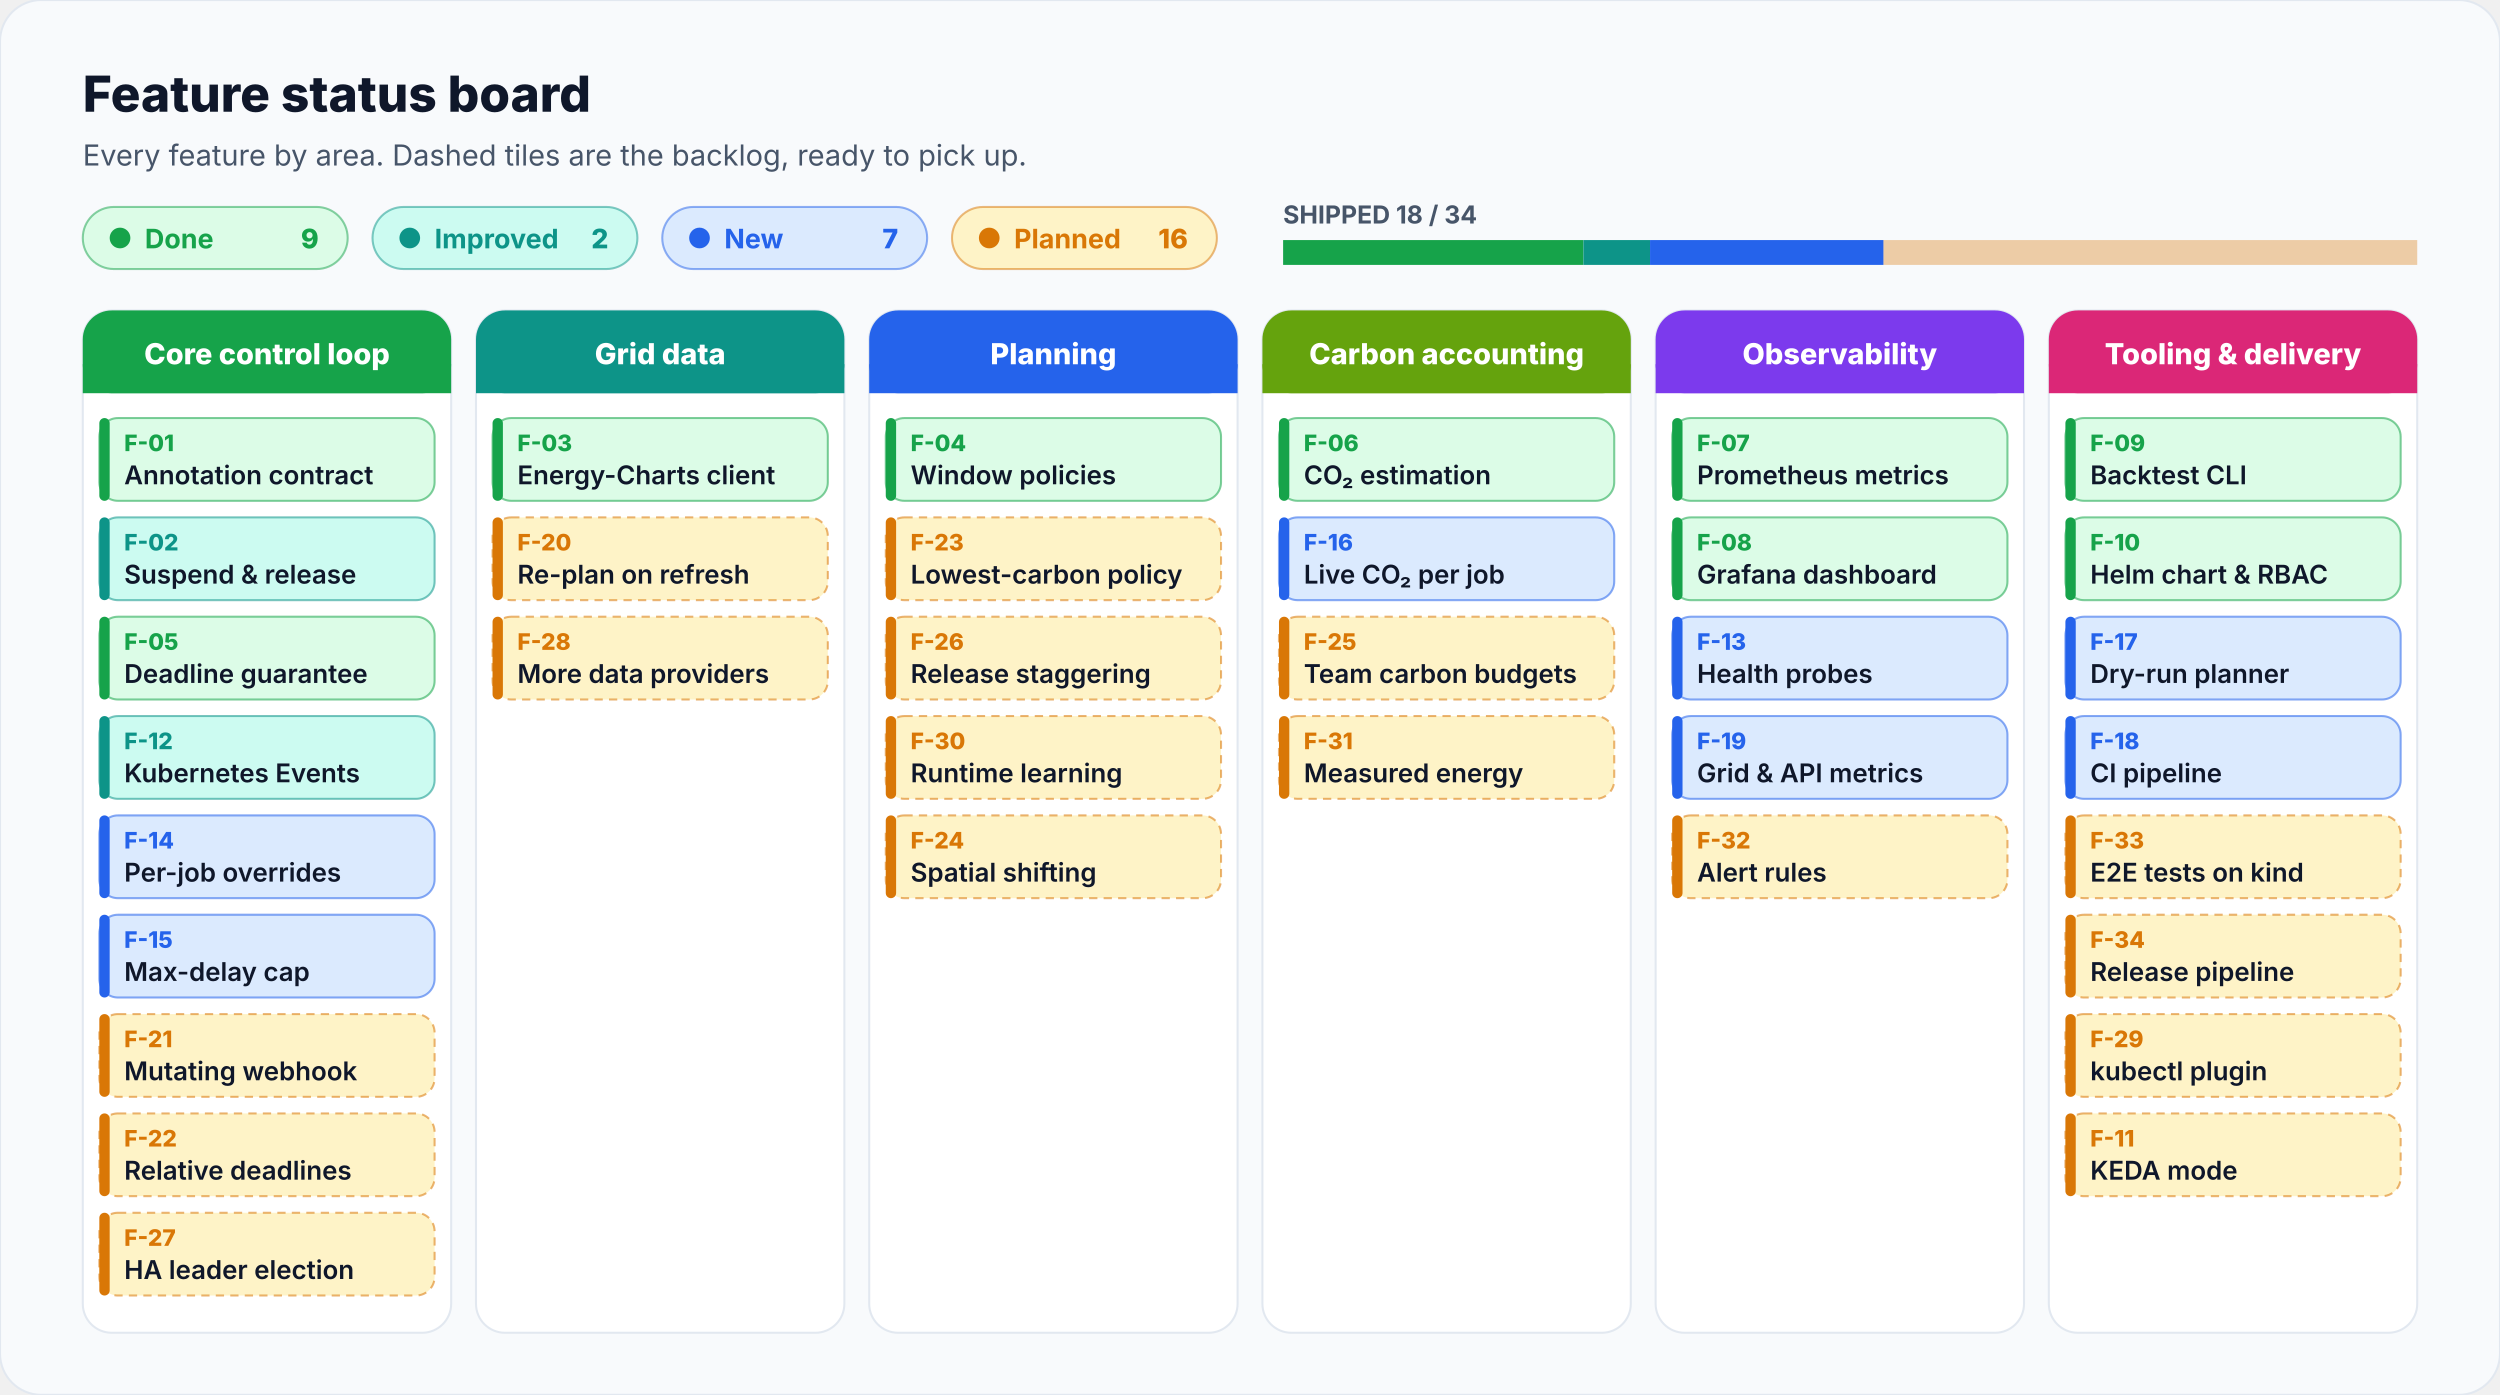
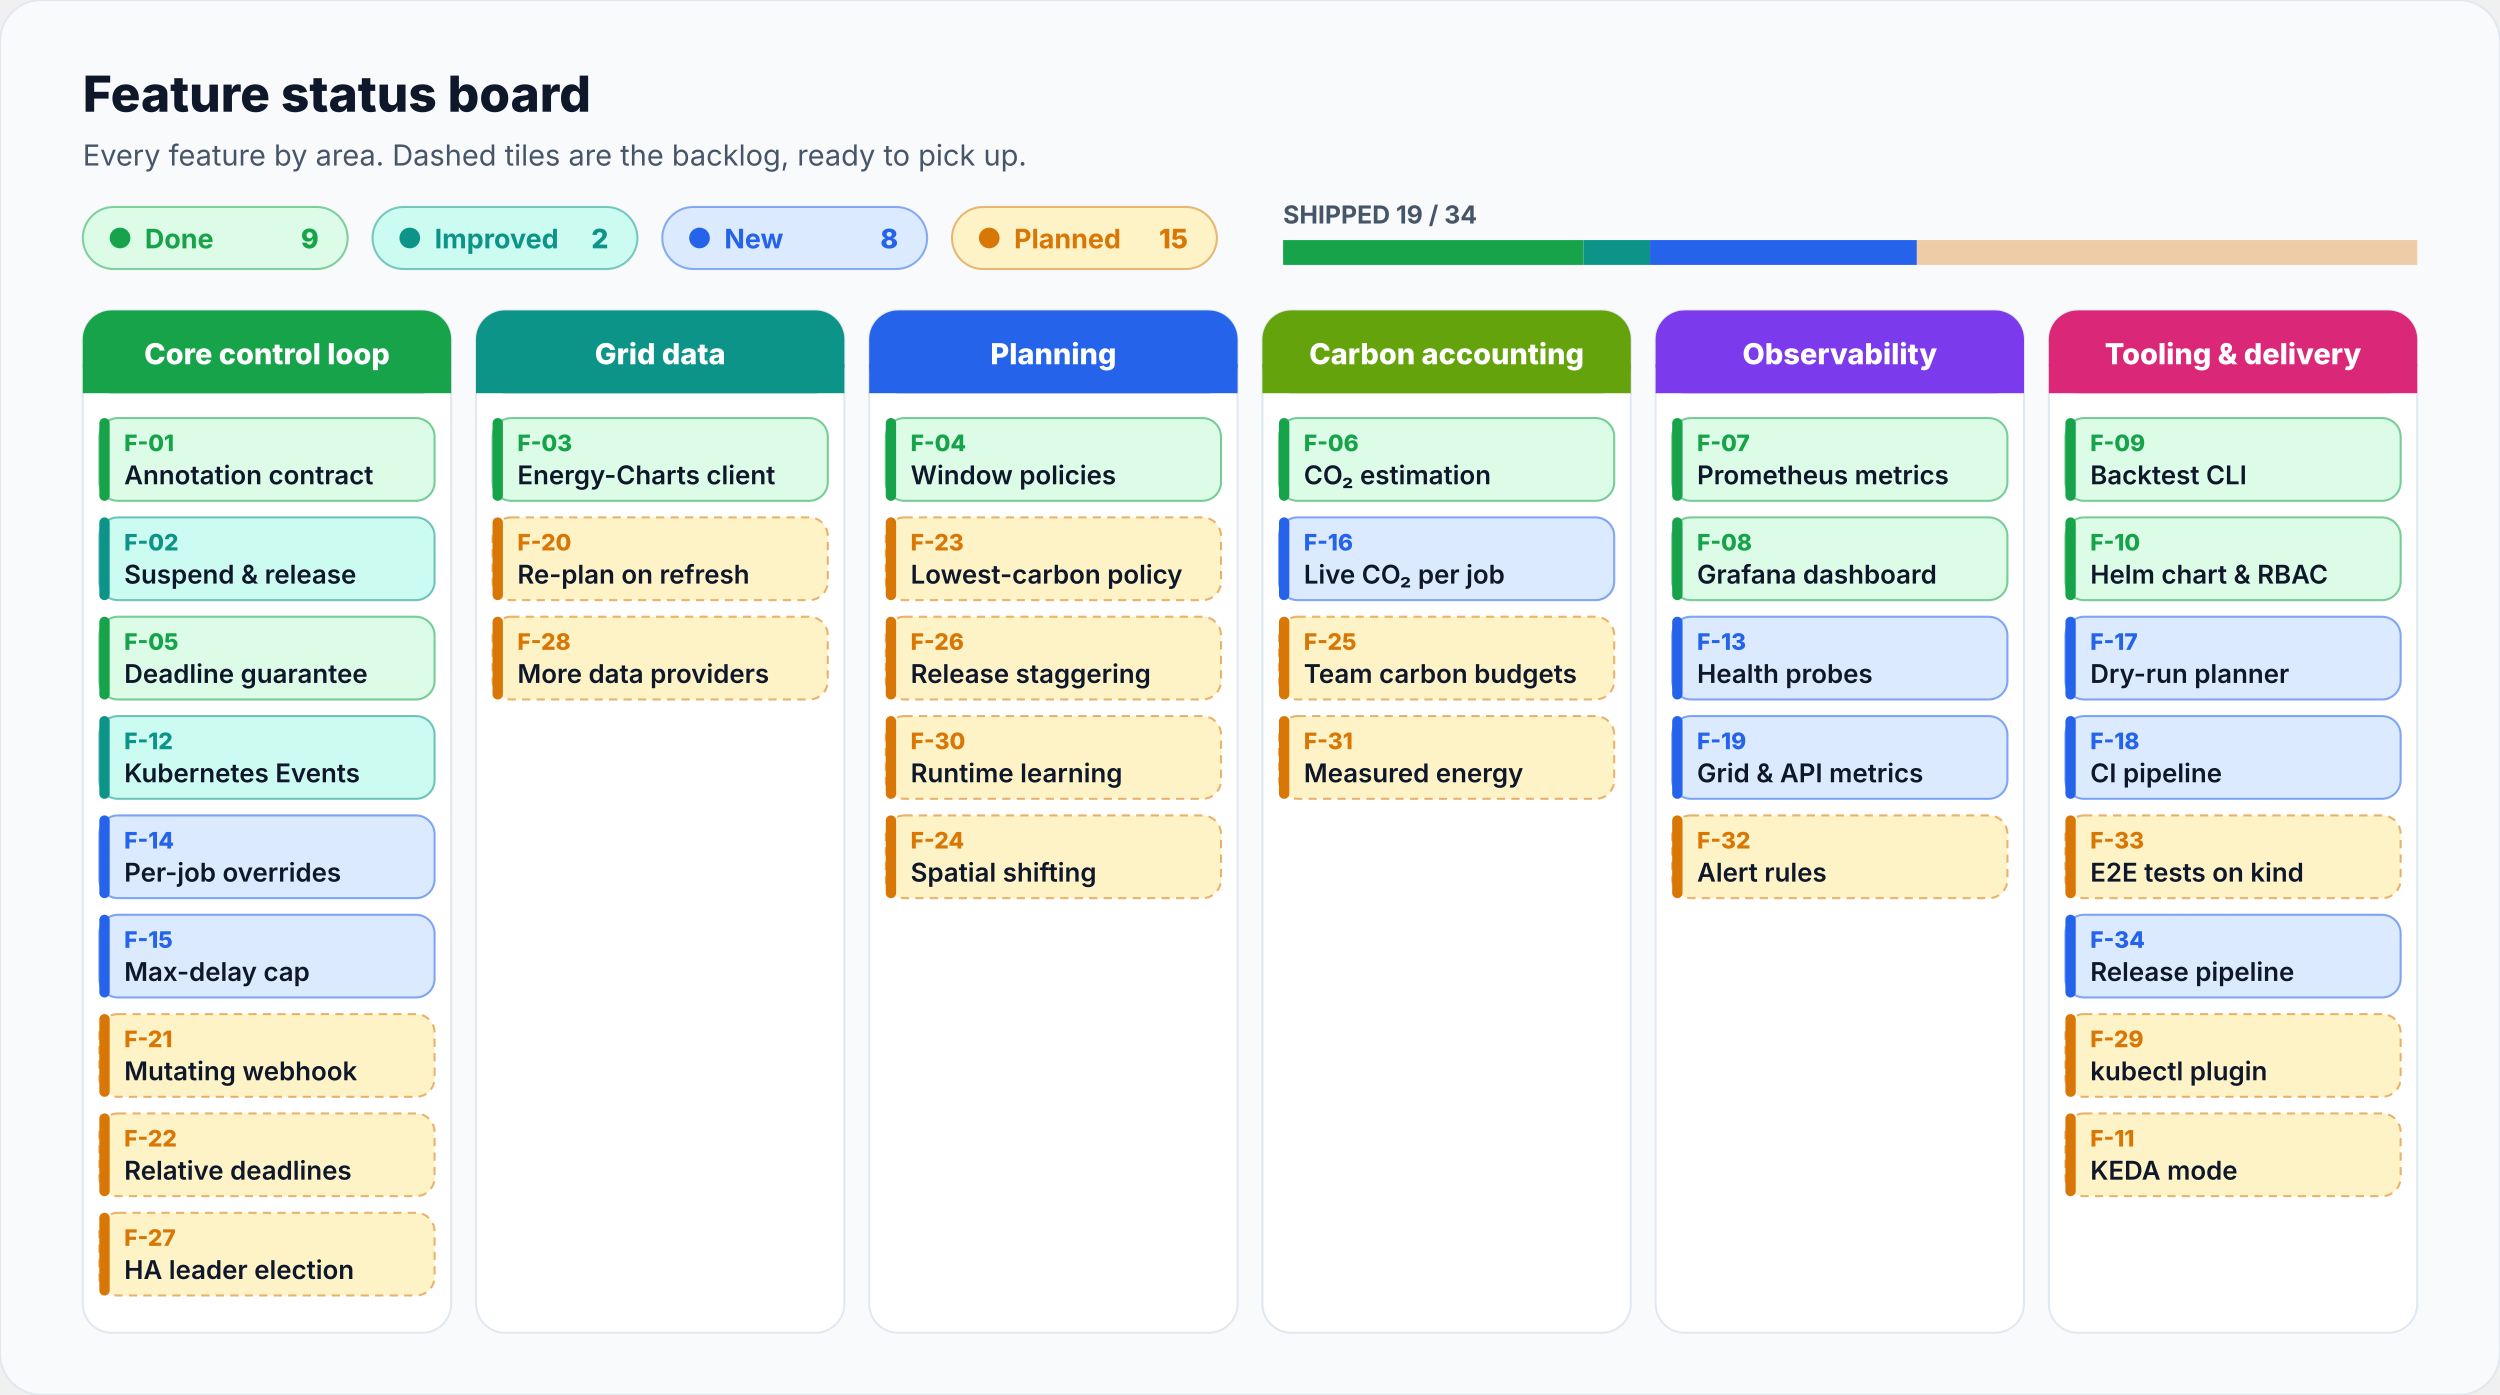
<svg xmlns="http://www.w3.org/2000/svg" viewBox="0 0 1208 674" width="1208" height="674" role="img" aria-label="Feature status board grouped by area">
  <rect width="1208" height="674" rx="20" fill="#f8fafc" stroke="#e2e8f0" />
  <g font-family="'Segoe UI', Inter, Helvetica, Arial, sans-serif">
    <text x="40" y="54" font-size="24" font-weight="800" fill="#0f172a">Feature status board</text>
    <text x="40" y="80" font-size="14" fill="#475569">Every feature by area. Dashed tiles are the backlog, ready to pick up.</text>
    <rect x="40" y="100" width="128" height="30" rx="15" fill="#dcfce7" stroke="#16a34a" stroke-opacity="0.5" />
    <circle cx="58" cy="115" r="5" fill="#16a34a" />
    <text x="70" y="120" font-size="13" font-weight="700" fill="#16a34a">Done</text>
    <text x="154" y="120" font-size="13" font-weight="800" fill="#16a34a" text-anchor="end">9</text>
    <rect x="180" y="100" width="128" height="30" rx="15" fill="#ccfbf1" stroke="#0d9488" stroke-opacity="0.5" />
    <circle cx="198" cy="115" r="5" fill="#0d9488" />
    <text x="210" y="120" font-size="13" font-weight="700" fill="#0d9488">Improved</text>
    <text x="294" y="120" font-size="13" font-weight="800" fill="#0d9488" text-anchor="end">2</text>
    <rect x="320" y="100" width="128" height="30" rx="15" fill="#dbeafe" stroke="#2563eb" stroke-opacity="0.5" />
    <circle cx="338" cy="115" r="5" fill="#2563eb" />
    <text x="350" y="120" font-size="13" font-weight="700" fill="#2563eb">New</text>
-     <text x="434" y="120" font-size="13" font-weight="800" fill="#2563eb" text-anchor="end">7</text>
+     <text x="434" y="120" font-size="13" font-weight="800" fill="#2563eb" text-anchor="end">8</text>
    <rect x="460" y="100" width="128" height="30" rx="15" fill="#fef3c7" stroke="#d97706" stroke-opacity="0.5" />
    <circle cx="478" cy="115" r="5" fill="#d97706" />
    <text x="490" y="120" font-size="13" font-weight="700" fill="#d97706">Planned</text>
-     <text x="574" y="120" font-size="13" font-weight="800" fill="#d97706" text-anchor="end">16</text>
-     <text x="620" y="108" font-size="12" font-weight="700" fill="#475569">SHIPPED 18 / 34</text>
+     <text x="574" y="120" font-size="13" font-weight="800" fill="#d97706" text-anchor="end">15</text>
+     <text x="620" y="108" font-size="12" font-weight="700" fill="#475569">SHIPPED 19 / 34</text>
    <rect x="620.0" y="116" width="145.1" height="12" fill="#16a34a" fill-opacity="1" />
    <rect x="765.1" y="116" width="32.2" height="12" fill="#0d9488" fill-opacity="1" />
-     <rect x="797.3" y="116" width="112.8" height="12" fill="#2563eb" fill-opacity="1" />
-     <rect x="910.1" y="116" width="257.9" height="12" fill="#d97706" fill-opacity="0.35" />
+     <rect x="797.3" y="116" width="128.9" height="12" fill="#2563eb" fill-opacity="1" />
+     <rect x="926.2" y="116" width="241.8" height="12" fill="#d97706" fill-opacity="0.35" />
    <rect x="40" y="150" width="178" height="494" rx="14" fill="#ffffff" stroke="#e2e8f0" />
    <rect x="40" y="150" width="178" height="40" rx="14" fill="#16a34a" />
    <rect x="40" y="176" width="178" height="14" fill="#16a34a" />
    <text x="129.0" y="176" font-size="14" font-weight="800" fill="#ffffff" text-anchor="middle">Core control loop</text>
    <rect x="48" y="202" width="162" height="40" rx="9" fill="#dcfce7" stroke="#16a34a" stroke-opacity="0.55" />
    <rect x="48" y="202" width="5" height="40" rx="2.5" fill="#16a34a" />
    <text x="60" y="218" font-size="11" font-weight="800" fill="#16a34a">F-01</text>
    <text x="60" y="234" font-size="12.5" font-weight="600" fill="#0f172a">Annotation contract</text>
    <rect x="48" y="250" width="162" height="40" rx="9" fill="#ccfbf1" stroke="#0d9488" stroke-opacity="0.55" />
    <rect x="48" y="250" width="5" height="40" rx="2.5" fill="#0d9488" />
    <text x="60" y="266" font-size="11" font-weight="800" fill="#0d9488">F-02</text>
    <text x="60" y="282" font-size="12.5" font-weight="600" fill="#0f172a">Suspend &amp; release</text>
    <rect x="48" y="298" width="162" height="40" rx="9" fill="#dcfce7" stroke="#16a34a" stroke-opacity="0.55" />
    <rect x="48" y="298" width="5" height="40" rx="2.5" fill="#16a34a" />
    <text x="60" y="314" font-size="11" font-weight="800" fill="#16a34a">F-05</text>
    <text x="60" y="330" font-size="12.5" font-weight="600" fill="#0f172a">Deadline guarantee</text>
    <rect x="48" y="346" width="162" height="40" rx="9" fill="#ccfbf1" stroke="#0d9488" stroke-opacity="0.55" />
    <rect x="48" y="346" width="5" height="40" rx="2.5" fill="#0d9488" />
    <text x="60" y="362" font-size="11" font-weight="800" fill="#0d9488">F-12</text>
    <text x="60" y="378" font-size="12.5" font-weight="600" fill="#0f172a">Kubernetes Events</text>
    <rect x="48" y="394" width="162" height="40" rx="9" fill="#dbeafe" stroke="#2563eb" stroke-opacity="0.55" />
    <rect x="48" y="394" width="5" height="40" rx="2.5" fill="#2563eb" />
    <text x="60" y="410" font-size="11" font-weight="800" fill="#2563eb">F-14</text>
    <text x="60" y="426" font-size="12.5" font-weight="600" fill="#0f172a">Per-job overrides</text>
    <rect x="48" y="442" width="162" height="40" rx="9" fill="#dbeafe" stroke="#2563eb" stroke-opacity="0.55" />
    <rect x="48" y="442" width="5" height="40" rx="2.5" fill="#2563eb" />
    <text x="60" y="458" font-size="11" font-weight="800" fill="#2563eb">F-15</text>
    <text x="60" y="474" font-size="12.5" font-weight="600" fill="#0f172a">Max-delay cap</text>
    <rect x="48" y="490" width="162" height="40" rx="9" fill="#fef3c7" stroke="#d97706" stroke-opacity="0.55" stroke-dasharray="4 3" />
    <rect x="48" y="490" width="5" height="40" rx="2.5" fill="#d97706" />
    <text x="60" y="506" font-size="11" font-weight="800" fill="#d97706">F-21</text>
    <text x="60" y="522" font-size="12.5" font-weight="600" fill="#0f172a">Mutating webhook</text>
    <rect x="48" y="538" width="162" height="40" rx="9" fill="#fef3c7" stroke="#d97706" stroke-opacity="0.55" stroke-dasharray="4 3" />
    <rect x="48" y="538" width="5" height="40" rx="2.5" fill="#d97706" />
    <text x="60" y="554" font-size="11" font-weight="800" fill="#d97706">F-22</text>
    <text x="60" y="570" font-size="12.5" font-weight="600" fill="#0f172a">Relative deadlines</text>
    <rect x="48" y="586" width="162" height="40" rx="9" fill="#fef3c7" stroke="#d97706" stroke-opacity="0.55" stroke-dasharray="4 3" />
    <rect x="48" y="586" width="5" height="40" rx="2.5" fill="#d97706" />
    <text x="60" y="602" font-size="11" font-weight="800" fill="#d97706">F-27</text>
    <text x="60" y="618" font-size="12.5" font-weight="600" fill="#0f172a">HA leader election</text>
    <rect x="230" y="150" width="178" height="494" rx="14" fill="#ffffff" stroke="#e2e8f0" />
    <rect x="230" y="150" width="178" height="40" rx="14" fill="#0d9488" />
    <rect x="230" y="176" width="178" height="14" fill="#0d9488" />
    <text x="319.0" y="176" font-size="14" font-weight="800" fill="#ffffff" text-anchor="middle">Grid data</text>
    <rect x="238" y="202" width="162" height="40" rx="9" fill="#dcfce7" stroke="#16a34a" stroke-opacity="0.55" />
    <rect x="238" y="202" width="5" height="40" rx="2.5" fill="#16a34a" />
    <text x="250" y="218" font-size="11" font-weight="800" fill="#16a34a">F-03</text>
    <text x="250" y="234" font-size="12.5" font-weight="600" fill="#0f172a">Energy-Charts client</text>
    <rect x="238" y="250" width="162" height="40" rx="9" fill="#fef3c7" stroke="#d97706" stroke-opacity="0.55" stroke-dasharray="4 3" />
    <rect x="238" y="250" width="5" height="40" rx="2.5" fill="#d97706" />
    <text x="250" y="266" font-size="11" font-weight="800" fill="#d97706">F-20</text>
    <text x="250" y="282" font-size="12.5" font-weight="600" fill="#0f172a">Re-plan on refresh</text>
    <rect x="238" y="298" width="162" height="40" rx="9" fill="#fef3c7" stroke="#d97706" stroke-opacity="0.55" stroke-dasharray="4 3" />
    <rect x="238" y="298" width="5" height="40" rx="2.5" fill="#d97706" />
    <text x="250" y="314" font-size="11" font-weight="800" fill="#d97706">F-28</text>
    <text x="250" y="330" font-size="12.5" font-weight="600" fill="#0f172a">More data providers</text>
    <rect x="420" y="150" width="178" height="494" rx="14" fill="#ffffff" stroke="#e2e8f0" />
    <rect x="420" y="150" width="178" height="40" rx="14" fill="#2563eb" />
    <rect x="420" y="176" width="178" height="14" fill="#2563eb" />
    <text x="509.0" y="176" font-size="14" font-weight="800" fill="#ffffff" text-anchor="middle">Planning</text>
    <rect x="428" y="202" width="162" height="40" rx="9" fill="#dcfce7" stroke="#16a34a" stroke-opacity="0.55" />
    <rect x="428" y="202" width="5" height="40" rx="2.5" fill="#16a34a" />
    <text x="440" y="218" font-size="11" font-weight="800" fill="#16a34a">F-04</text>
    <text x="440" y="234" font-size="12.5" font-weight="600" fill="#0f172a">Window policies</text>
    <rect x="428" y="250" width="162" height="40" rx="9" fill="#fef3c7" stroke="#d97706" stroke-opacity="0.55" stroke-dasharray="4 3" />
    <rect x="428" y="250" width="5" height="40" rx="2.5" fill="#d97706" />
    <text x="440" y="266" font-size="11" font-weight="800" fill="#d97706">F-23</text>
    <text x="440" y="282" font-size="12.5" font-weight="600" fill="#0f172a">Lowest-carbon policy</text>
    <rect x="428" y="298" width="162" height="40" rx="9" fill="#fef3c7" stroke="#d97706" stroke-opacity="0.55" stroke-dasharray="4 3" />
    <rect x="428" y="298" width="5" height="40" rx="2.5" fill="#d97706" />
    <text x="440" y="314" font-size="11" font-weight="800" fill="#d97706">F-26</text>
    <text x="440" y="330" font-size="12.5" font-weight="600" fill="#0f172a">Release staggering</text>
    <rect x="428" y="346" width="162" height="40" rx="9" fill="#fef3c7" stroke="#d97706" stroke-opacity="0.55" stroke-dasharray="4 3" />
    <rect x="428" y="346" width="5" height="40" rx="2.5" fill="#d97706" />
    <text x="440" y="362" font-size="11" font-weight="800" fill="#d97706">F-30</text>
    <text x="440" y="378" font-size="12.5" font-weight="600" fill="#0f172a">Runtime learning</text>
    <rect x="428" y="394" width="162" height="40" rx="9" fill="#fef3c7" stroke="#d97706" stroke-opacity="0.55" stroke-dasharray="4 3" />
    <rect x="428" y="394" width="5" height="40" rx="2.5" fill="#d97706" />
    <text x="440" y="410" font-size="11" font-weight="800" fill="#d97706">F-24</text>
    <text x="440" y="426" font-size="12.5" font-weight="600" fill="#0f172a">Spatial shifting</text>
    <rect x="610" y="150" width="178" height="494" rx="14" fill="#ffffff" stroke="#e2e8f0" />
    <rect x="610" y="150" width="178" height="40" rx="14" fill="#65a30d" />
    <rect x="610" y="176" width="178" height="14" fill="#65a30d" />
    <text x="699.0" y="176" font-size="14" font-weight="800" fill="#ffffff" text-anchor="middle">Carbon accounting</text>
    <rect x="618" y="202" width="162" height="40" rx="9" fill="#dcfce7" stroke="#16a34a" stroke-opacity="0.55" />
    <rect x="618" y="202" width="5" height="40" rx="2.5" fill="#16a34a" />
    <text x="630" y="218" font-size="11" font-weight="800" fill="#16a34a">F-06</text>
    <text x="630" y="234" font-size="12.5" font-weight="600" fill="#0f172a">CO₂ estimation</text>
    <rect x="618" y="250" width="162" height="40" rx="9" fill="#dbeafe" stroke="#2563eb" stroke-opacity="0.55" />
    <rect x="618" y="250" width="5" height="40" rx="2.5" fill="#2563eb" />
    <text x="630" y="266" font-size="11" font-weight="800" fill="#2563eb">F-16</text>
    <text x="630" y="282" font-size="12.5" font-weight="600" fill="#0f172a">Live CO₂ per job</text>
    <rect x="618" y="298" width="162" height="40" rx="9" fill="#fef3c7" stroke="#d97706" stroke-opacity="0.55" stroke-dasharray="4 3" />
    <rect x="618" y="298" width="5" height="40" rx="2.5" fill="#d97706" />
    <text x="630" y="314" font-size="11" font-weight="800" fill="#d97706">F-25</text>
    <text x="630" y="330" font-size="12.5" font-weight="600" fill="#0f172a">Team carbon budgets</text>
    <rect x="618" y="346" width="162" height="40" rx="9" fill="#fef3c7" stroke="#d97706" stroke-opacity="0.55" stroke-dasharray="4 3" />
    <rect x="618" y="346" width="5" height="40" rx="2.5" fill="#d97706" />
    <text x="630" y="362" font-size="11" font-weight="800" fill="#d97706">F-31</text>
    <text x="630" y="378" font-size="12.5" font-weight="600" fill="#0f172a">Measured energy</text>
    <rect x="800" y="150" width="178" height="494" rx="14" fill="#ffffff" stroke="#e2e8f0" />
    <rect x="800" y="150" width="178" height="40" rx="14" fill="#7c3aed" />
    <rect x="800" y="176" width="178" height="14" fill="#7c3aed" />
    <text x="889.0" y="176" font-size="14" font-weight="800" fill="#ffffff" text-anchor="middle">Observability</text>
    <rect x="808" y="202" width="162" height="40" rx="9" fill="#dcfce7" stroke="#16a34a" stroke-opacity="0.55" />
    <rect x="808" y="202" width="5" height="40" rx="2.5" fill="#16a34a" />
    <text x="820" y="218" font-size="11" font-weight="800" fill="#16a34a">F-07</text>
    <text x="820" y="234" font-size="12.5" font-weight="600" fill="#0f172a">Prometheus metrics</text>
    <rect x="808" y="250" width="162" height="40" rx="9" fill="#dcfce7" stroke="#16a34a" stroke-opacity="0.55" />
    <rect x="808" y="250" width="5" height="40" rx="2.5" fill="#16a34a" />
    <text x="820" y="266" font-size="11" font-weight="800" fill="#16a34a">F-08</text>
    <text x="820" y="282" font-size="12.5" font-weight="600" fill="#0f172a">Grafana dashboard</text>
    <rect x="808" y="298" width="162" height="40" rx="9" fill="#dbeafe" stroke="#2563eb" stroke-opacity="0.55" />
    <rect x="808" y="298" width="5" height="40" rx="2.5" fill="#2563eb" />
    <text x="820" y="314" font-size="11" font-weight="800" fill="#2563eb">F-13</text>
    <text x="820" y="330" font-size="12.5" font-weight="600" fill="#0f172a">Health probes</text>
    <rect x="808" y="346" width="162" height="40" rx="9" fill="#dbeafe" stroke="#2563eb" stroke-opacity="0.55" />
    <rect x="808" y="346" width="5" height="40" rx="2.5" fill="#2563eb" />
    <text x="820" y="362" font-size="11" font-weight="800" fill="#2563eb">F-19</text>
    <text x="820" y="378" font-size="12.5" font-weight="600" fill="#0f172a">Grid &amp; API metrics</text>
    <rect x="808" y="394" width="162" height="40" rx="9" fill="#fef3c7" stroke="#d97706" stroke-opacity="0.55" stroke-dasharray="4 3" />
    <rect x="808" y="394" width="5" height="40" rx="2.5" fill="#d97706" />
    <text x="820" y="410" font-size="11" font-weight="800" fill="#d97706">F-32</text>
    <text x="820" y="426" font-size="12.5" font-weight="600" fill="#0f172a">Alert rules</text>
    <rect x="990" y="150" width="178" height="494" rx="14" fill="#ffffff" stroke="#e2e8f0" />
    <rect x="990" y="150" width="178" height="40" rx="14" fill="#db2777" />
    <rect x="990" y="176" width="178" height="14" fill="#db2777" />
    <text x="1079.0" y="176" font-size="14" font-weight="800" fill="#ffffff" text-anchor="middle">Tooling &amp; delivery</text>
    <rect x="998" y="202" width="162" height="40" rx="9" fill="#dcfce7" stroke="#16a34a" stroke-opacity="0.55" />
    <rect x="998" y="202" width="5" height="40" rx="2.5" fill="#16a34a" />
    <text x="1010" y="218" font-size="11" font-weight="800" fill="#16a34a">F-09</text>
    <text x="1010" y="234" font-size="12.5" font-weight="600" fill="#0f172a">Backtest CLI</text>
    <rect x="998" y="250" width="162" height="40" rx="9" fill="#dcfce7" stroke="#16a34a" stroke-opacity="0.55" />
    <rect x="998" y="250" width="5" height="40" rx="2.5" fill="#16a34a" />
    <text x="1010" y="266" font-size="11" font-weight="800" fill="#16a34a">F-10</text>
    <text x="1010" y="282" font-size="12.5" font-weight="600" fill="#0f172a">Helm chart &amp; RBAC</text>
    <rect x="998" y="298" width="162" height="40" rx="9" fill="#dbeafe" stroke="#2563eb" stroke-opacity="0.55" />
    <rect x="998" y="298" width="5" height="40" rx="2.5" fill="#2563eb" />
    <text x="1010" y="314" font-size="11" font-weight="800" fill="#2563eb">F-17</text>
    <text x="1010" y="330" font-size="12.5" font-weight="600" fill="#0f172a">Dry-run planner</text>
    <rect x="998" y="346" width="162" height="40" rx="9" fill="#dbeafe" stroke="#2563eb" stroke-opacity="0.55" />
    <rect x="998" y="346" width="5" height="40" rx="2.5" fill="#2563eb" />
    <text x="1010" y="362" font-size="11" font-weight="800" fill="#2563eb">F-18</text>
    <text x="1010" y="378" font-size="12.5" font-weight="600" fill="#0f172a">CI pipeline</text>
    <rect x="998" y="394" width="162" height="40" rx="9" fill="#fef3c7" stroke="#d97706" stroke-opacity="0.55" stroke-dasharray="4 3" />
    <rect x="998" y="394" width="5" height="40" rx="2.5" fill="#d97706" />
    <text x="1010" y="410" font-size="11" font-weight="800" fill="#d97706">F-33</text>
    <text x="1010" y="426" font-size="12.5" font-weight="600" fill="#0f172a">E2E tests on kind</text>
-     <rect x="998" y="442" width="162" height="40" rx="9" fill="#fef3c7" stroke="#d97706" stroke-opacity="0.55" stroke-dasharray="4 3" />
-     <rect x="998" y="442" width="5" height="40" rx="2.5" fill="#d97706" />
-     <text x="1010" y="458" font-size="11" font-weight="800" fill="#d97706">F-34</text>
+     <rect x="998" y="442" width="162" height="40" rx="9" fill="#dbeafe" stroke="#2563eb" stroke-opacity="0.55" />
+     <rect x="998" y="442" width="5" height="40" rx="2.5" fill="#2563eb" />
+     <text x="1010" y="458" font-size="11" font-weight="800" fill="#2563eb">F-34</text>
    <text x="1010" y="474" font-size="12.5" font-weight="600" fill="#0f172a">Release pipeline</text>
    <rect x="998" y="490" width="162" height="40" rx="9" fill="#fef3c7" stroke="#d97706" stroke-opacity="0.55" stroke-dasharray="4 3" />
    <rect x="998" y="490" width="5" height="40" rx="2.5" fill="#d97706" />
    <text x="1010" y="506" font-size="11" font-weight="800" fill="#d97706">F-29</text>
    <text x="1010" y="522" font-size="12.5" font-weight="600" fill="#0f172a">kubectl plugin</text>
    <rect x="998" y="538" width="162" height="40" rx="9" fill="#fef3c7" stroke="#d97706" stroke-opacity="0.55" stroke-dasharray="4 3" />
    <rect x="998" y="538" width="5" height="40" rx="2.5" fill="#d97706" />
    <text x="1010" y="554" font-size="11" font-weight="800" fill="#d97706">F-11</text>
    <text x="1010" y="570" font-size="12.5" font-weight="600" fill="#0f172a">KEDA mode</text>
  </g>
</svg>
